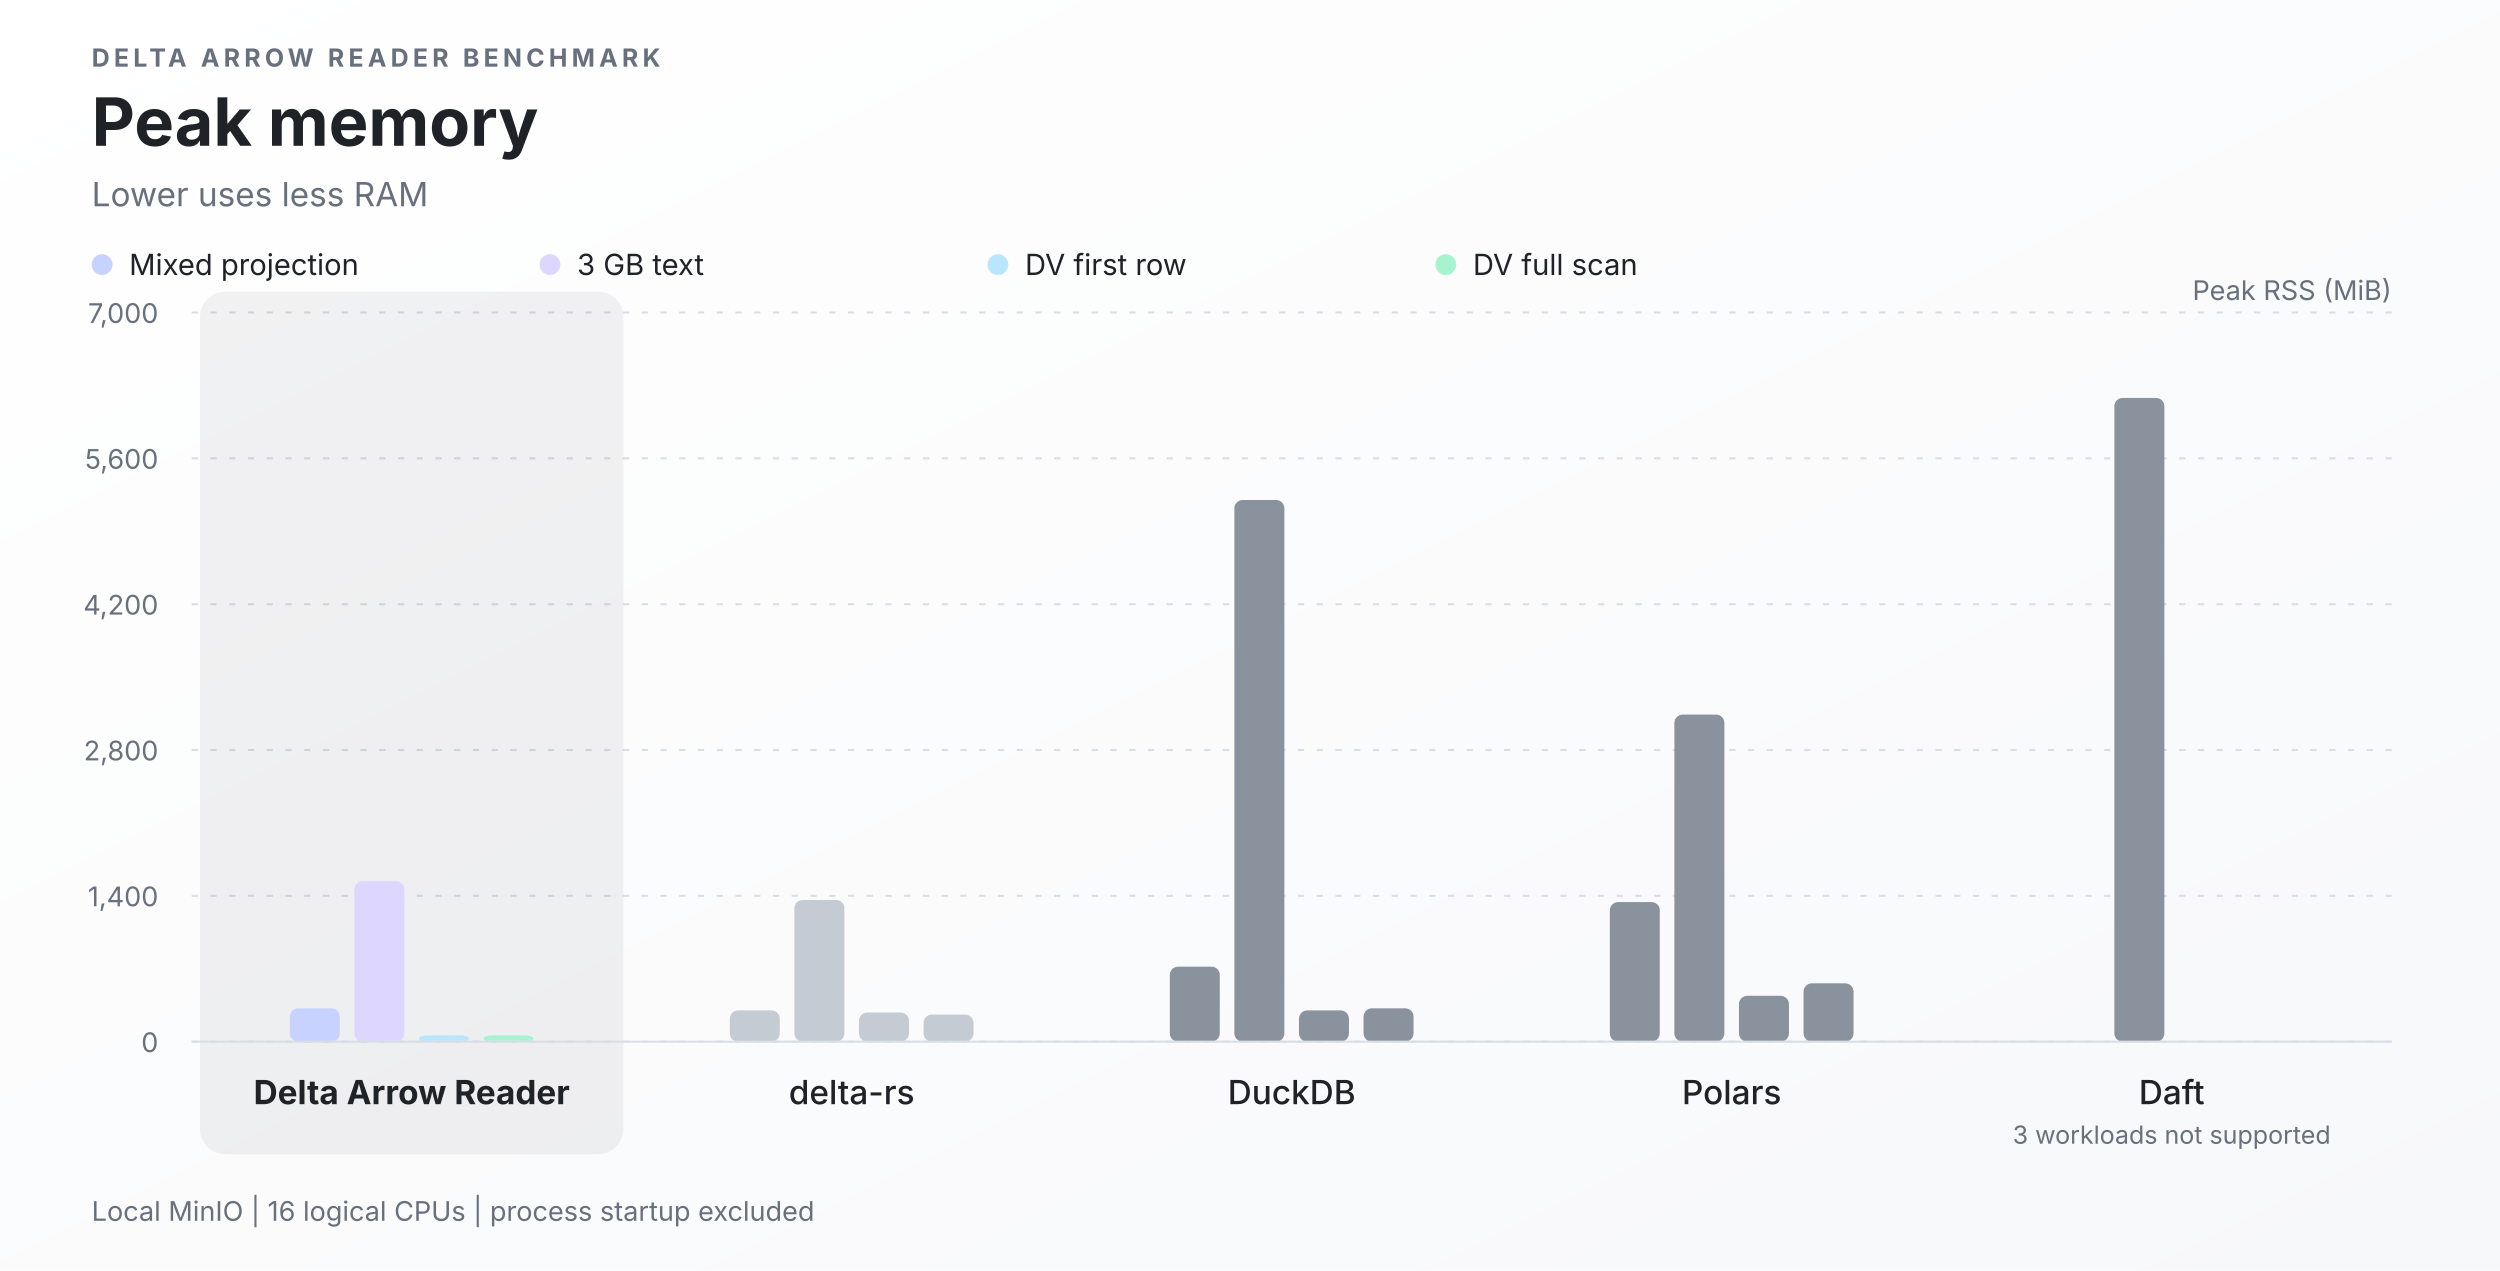
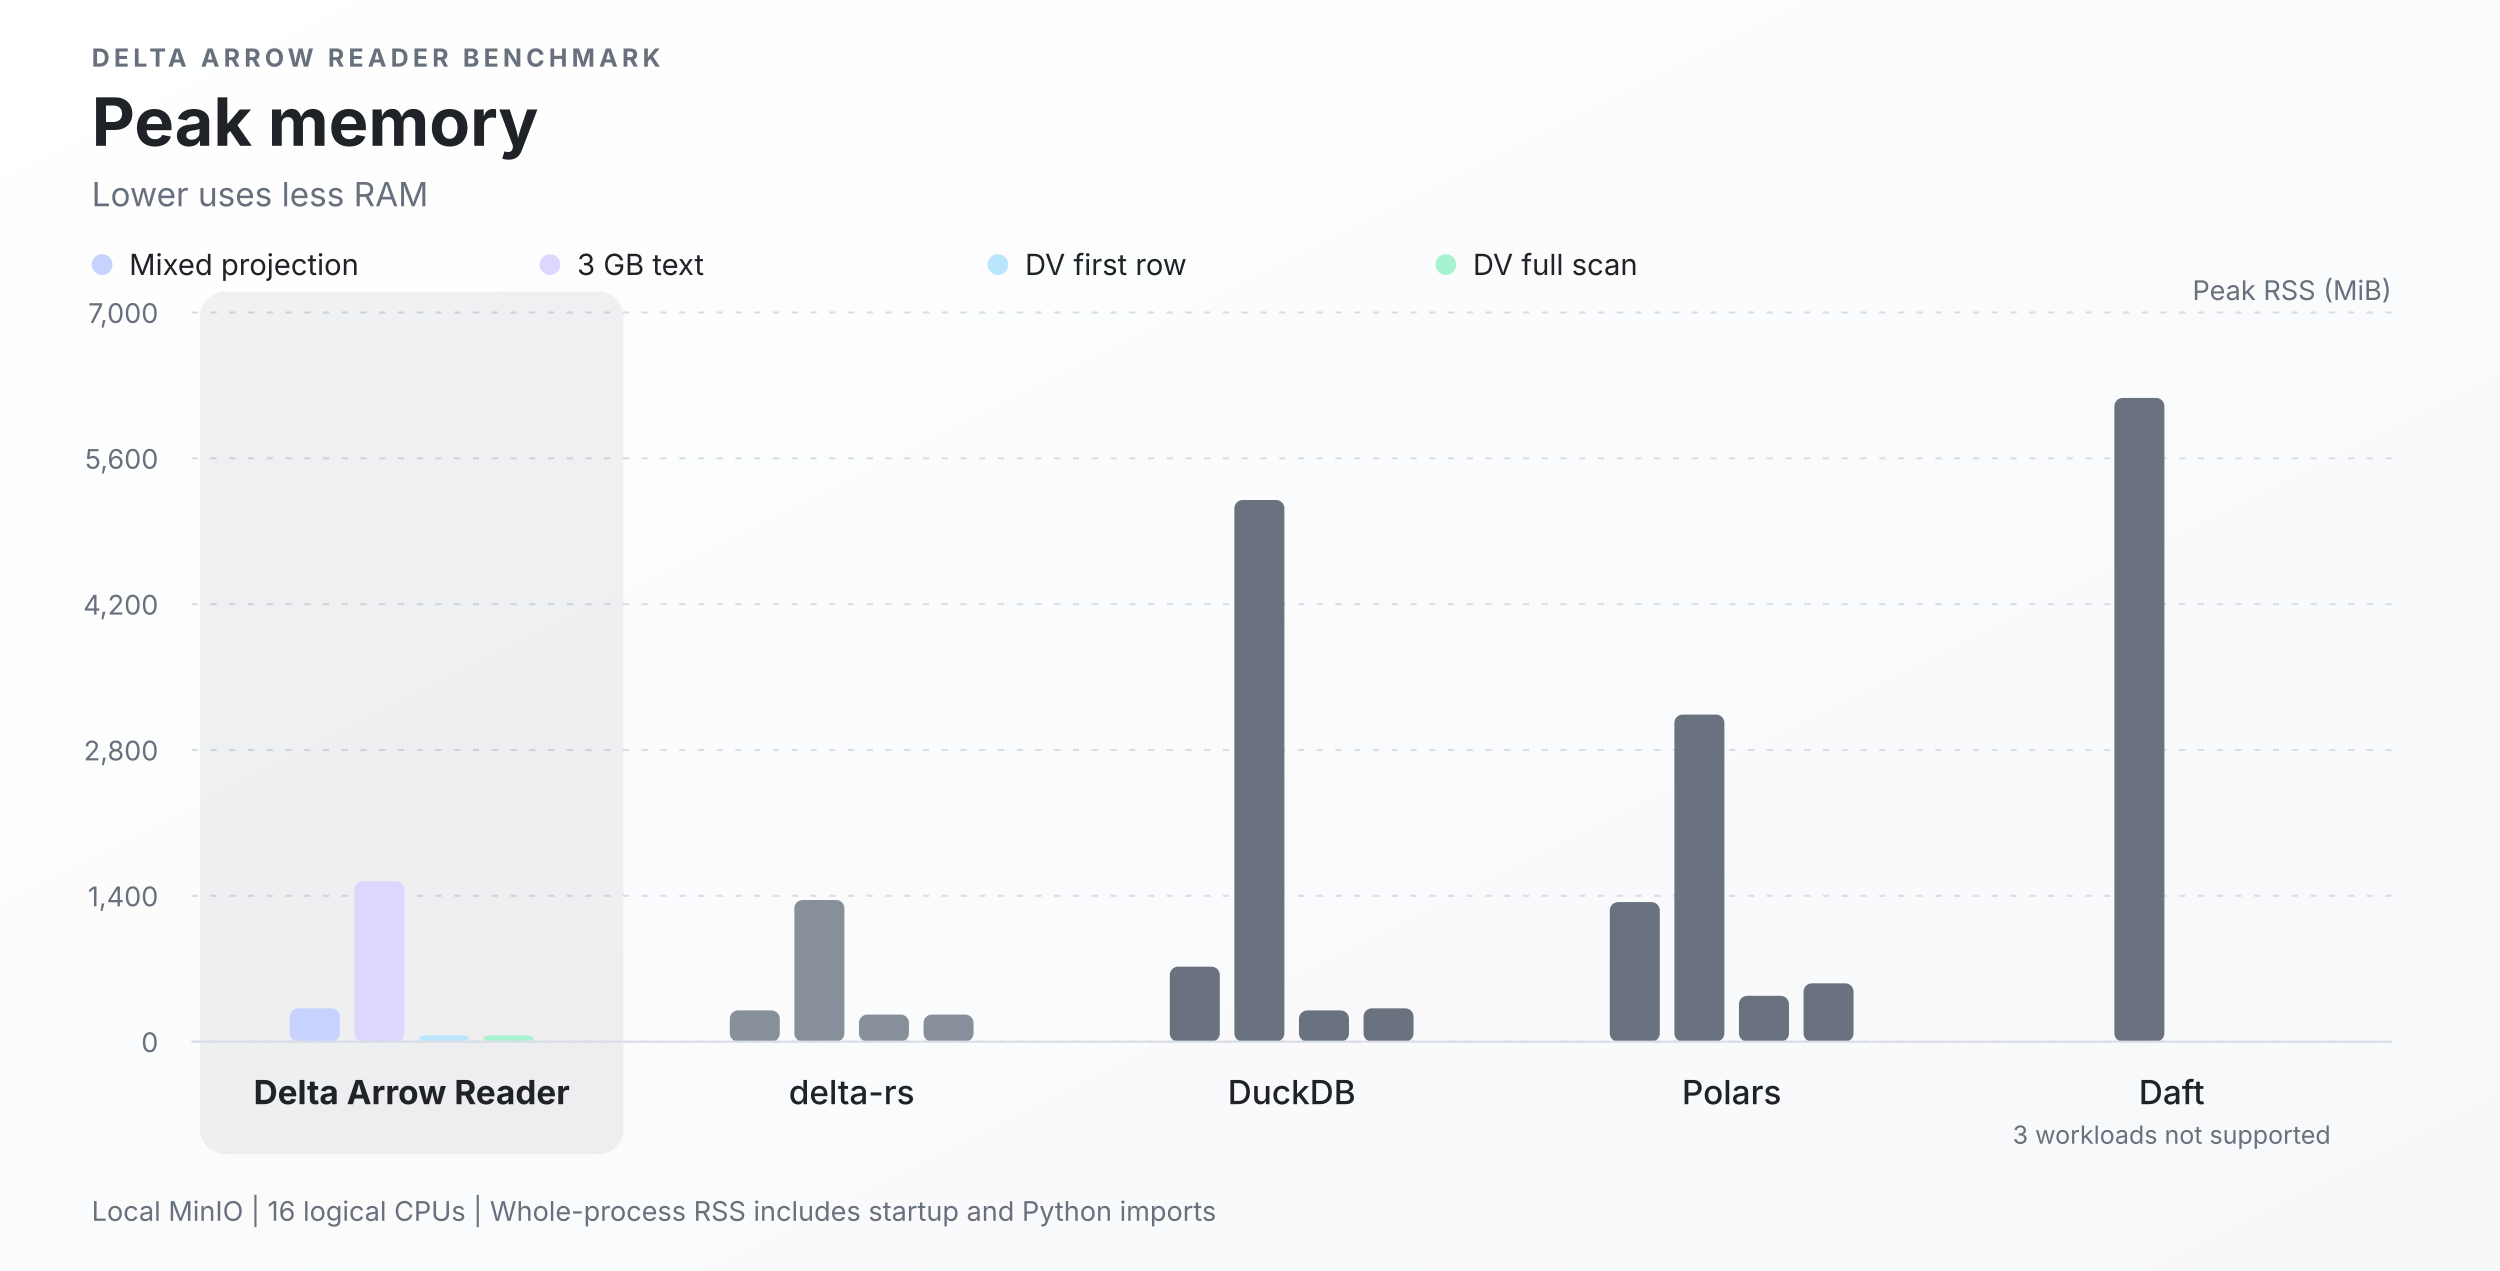
<svg xmlns="http://www.w3.org/2000/svg" width="1200" height="610" viewBox="0 0 1200 610" role="img" aria-labelledby="title description">
  <style>text{font-family:Inter,ui-sans-serif,-apple-system,BlinkMacSystemFont,"Segoe UI",sans-serif}</style>
  <defs>
    <linearGradient id="page" x1="0" y1="0" x2="1" y2="1">
      <stop offset="0" stop-color="#ffffff" />
      <stop offset="1" stop-color="#f7f8fa" />
    </linearGradient>
  </defs>
  <rect width="1200" height="610" fill="url(#page)" />
  <text x="44" y="32" fill="#68707d" font-size="12" font-weight="700" letter-spacing="2">DELTA ARROW READER BENCHMARK</text>
  <text x="44" y="70" fill="#1f2328" font-size="32" font-weight="700">Peak memory</text>
  <text x="44" y="99" fill="#68707d" font-size="16">Lower uses less RAM</text>
  <circle cx="49" cy="127" r="5" fill="#c7d2fe" />
  <text x="62" y="132" fill="#1f2328" font-size="14">Mixed projection</text>
  <circle cx="264" cy="127" r="5" fill="#ddd6fe" />
  <text x="277" y="132" fill="#1f2328" font-size="14">3 GB text</text>
  <circle cx="479" cy="127" r="5" fill="#bae6fd" />
  <text x="492" y="132" fill="#1f2328" font-size="14">DV first row</text>
  <circle cx="694" cy="127" r="5" fill="#a7f3d0" />
  <text x="707" y="132" fill="#1f2328" font-size="14">DV full scan</text>
  <line x1="92" y1="500.0" x2="1148" y2="500.0" stroke="#d9dee6" stroke-dasharray="3 6" />
  <text x="76" y="505.0" text-anchor="end" fill="#68707d" font-size="13">0</text>
  <line x1="92" y1="430.0" x2="1148" y2="430.0" stroke="#d9dee6" stroke-dasharray="3 6" />
  <text x="76" y="435.0" text-anchor="end" fill="#68707d" font-size="13">1,400</text>
  <line x1="92" y1="360.0" x2="1148" y2="360.0" stroke="#d9dee6" stroke-dasharray="3 6" />
  <text x="76" y="365.0" text-anchor="end" fill="#68707d" font-size="13">2,800</text>
  <line x1="92" y1="290.0" x2="1148" y2="290.0" stroke="#d9dee6" stroke-dasharray="3 6" />
  <text x="76" y="295.0" text-anchor="end" fill="#68707d" font-size="13">4,200</text>
  <line x1="92" y1="220.0" x2="1148" y2="220.0" stroke="#d9dee6" stroke-dasharray="3 6" />
  <text x="76" y="225.0" text-anchor="end" fill="#68707d" font-size="13">5,600</text>
  <line x1="92" y1="150.0" x2="1148" y2="150.0" stroke="#d9dee6" stroke-dasharray="3 6" />
  <text x="76" y="155.0" text-anchor="end" fill="#68707d" font-size="13">7,000</text>
  <rect x="96" y="140" width="203.2" height="414" rx="12" fill="#1f2328" fill-opacity="0.055" />
  <text x="197.6" y="530" text-anchor="middle" fill="#1f2328" font-size="16" font-weight="700">Delta Arrow Reader</text>
  <rect x="139.1" y="484" width="24" height="16" rx="4" fill="#c7d2fe" />
  <rect x="170.1" y="423" width="24" height="77" rx="4" fill="#ddd6fe" />
  <rect x="201.1" y="497" width="24" height="3" rx="4" fill="#bae6fd" />
  <rect x="232.1" y="497" width="24" height="3" rx="4" fill="#a7f3d0" />
  <text x="408.8" y="530" text-anchor="middle" fill="#1f2328" font-size="16" font-weight="500">delta-rs</text>
-   <rect x="350.3" y="485" width="24" height="15" rx="4" fill="#c5cbd3" />
-   <rect x="381.3" y="432" width="24" height="68" rx="4" fill="#c5cbd3" />
-   <rect x="412.3" y="486" width="24" height="14" rx="4" fill="#c5cbd3" />
-   <rect x="443.3" y="487" width="24" height="13" rx="4" fill="#c5cbd3" />
+   <rect x="350.3" y="485" width="24" height="15" rx="4" fill="#87909a" />
+   <rect x="381.3" y="432" width="24" height="68" rx="4" fill="#87909a" />
+   <rect x="412.3" y="487" width="24" height="13" rx="4" fill="#87909a" />
+   <rect x="443.3" y="487" width="24" height="13" rx="4" fill="#87909a" />
  <text x="620.0" y="530" text-anchor="middle" fill="#1f2328" font-size="16" font-weight="500">DuckDB</text>
-   <rect x="561.5" y="464" width="24" height="36" rx="4" fill="#89929d" />
-   <rect x="592.5" y="240" width="24" height="260" rx="4" fill="#89929d" />
-   <rect x="623.5" y="485" width="24" height="15" rx="4" fill="#89929d" />
-   <rect x="654.5" y="484" width="24" height="16" rx="4" fill="#89929d" />
+   <rect x="561.5" y="464" width="24" height="36" rx="4" fill="#69727e" />
+   <rect x="592.5" y="240" width="24" height="260" rx="4" fill="#69727e" />
+   <rect x="623.5" y="485" width="24" height="15" rx="4" fill="#69727e" />
+   <rect x="654.5" y="484" width="24" height="16" rx="4" fill="#69727e" />
  <text x="831.2" y="530" text-anchor="middle" fill="#1f2328" font-size="16" font-weight="500">Polars</text>
-   <rect x="772.7" y="433" width="24" height="67" rx="4" fill="#89929d" />
-   <rect x="803.7" y="343" width="24" height="157" rx="4" fill="#89929d" />
-   <rect x="834.7" y="478" width="24" height="22" rx="4" fill="#89929d" />
-   <rect x="865.7" y="472" width="24" height="28" rx="4" fill="#89929d" />
+   <rect x="772.7" y="433" width="24" height="67" rx="4" fill="#69727e" />
+   <rect x="803.7" y="343" width="24" height="157" rx="4" fill="#69727e" />
+   <rect x="834.7" y="478" width="24" height="22" rx="4" fill="#69727e" />
+   <rect x="865.7" y="472" width="24" height="28" rx="4" fill="#69727e" />
  <text x="1042.4" y="530" text-anchor="middle" fill="#1f2328" font-size="16" font-weight="500">Daft</text>
  <text x="1042.4" y="549" text-anchor="middle" fill="#68707d" font-size="12">3 workloads not supported</text>
-   <rect x="1014.9" y="191" width="24" height="309" rx="4" fill="#89929d" />
+   <rect x="1014.9" y="191" width="24" height="309" rx="4" fill="#69727e" />
  <line x1="92" y1="500" x2="1148" y2="500" stroke="#d9dee6" />
  <text x="1148" y="144" text-anchor="end" fill="#68707d" font-size="13">Peak RSS (MiB)</text>
-   <text x="44" y="586" fill="#68707d" font-size="13">Local MinIO | 16 logical CPUs | process startup excluded</text>
+   <text x="44" y="586" fill="#68707d" font-size="13">Local MinIO | 16 logical CPUs | Whole-process RSS includes startup and Python imports</text>
</svg>
